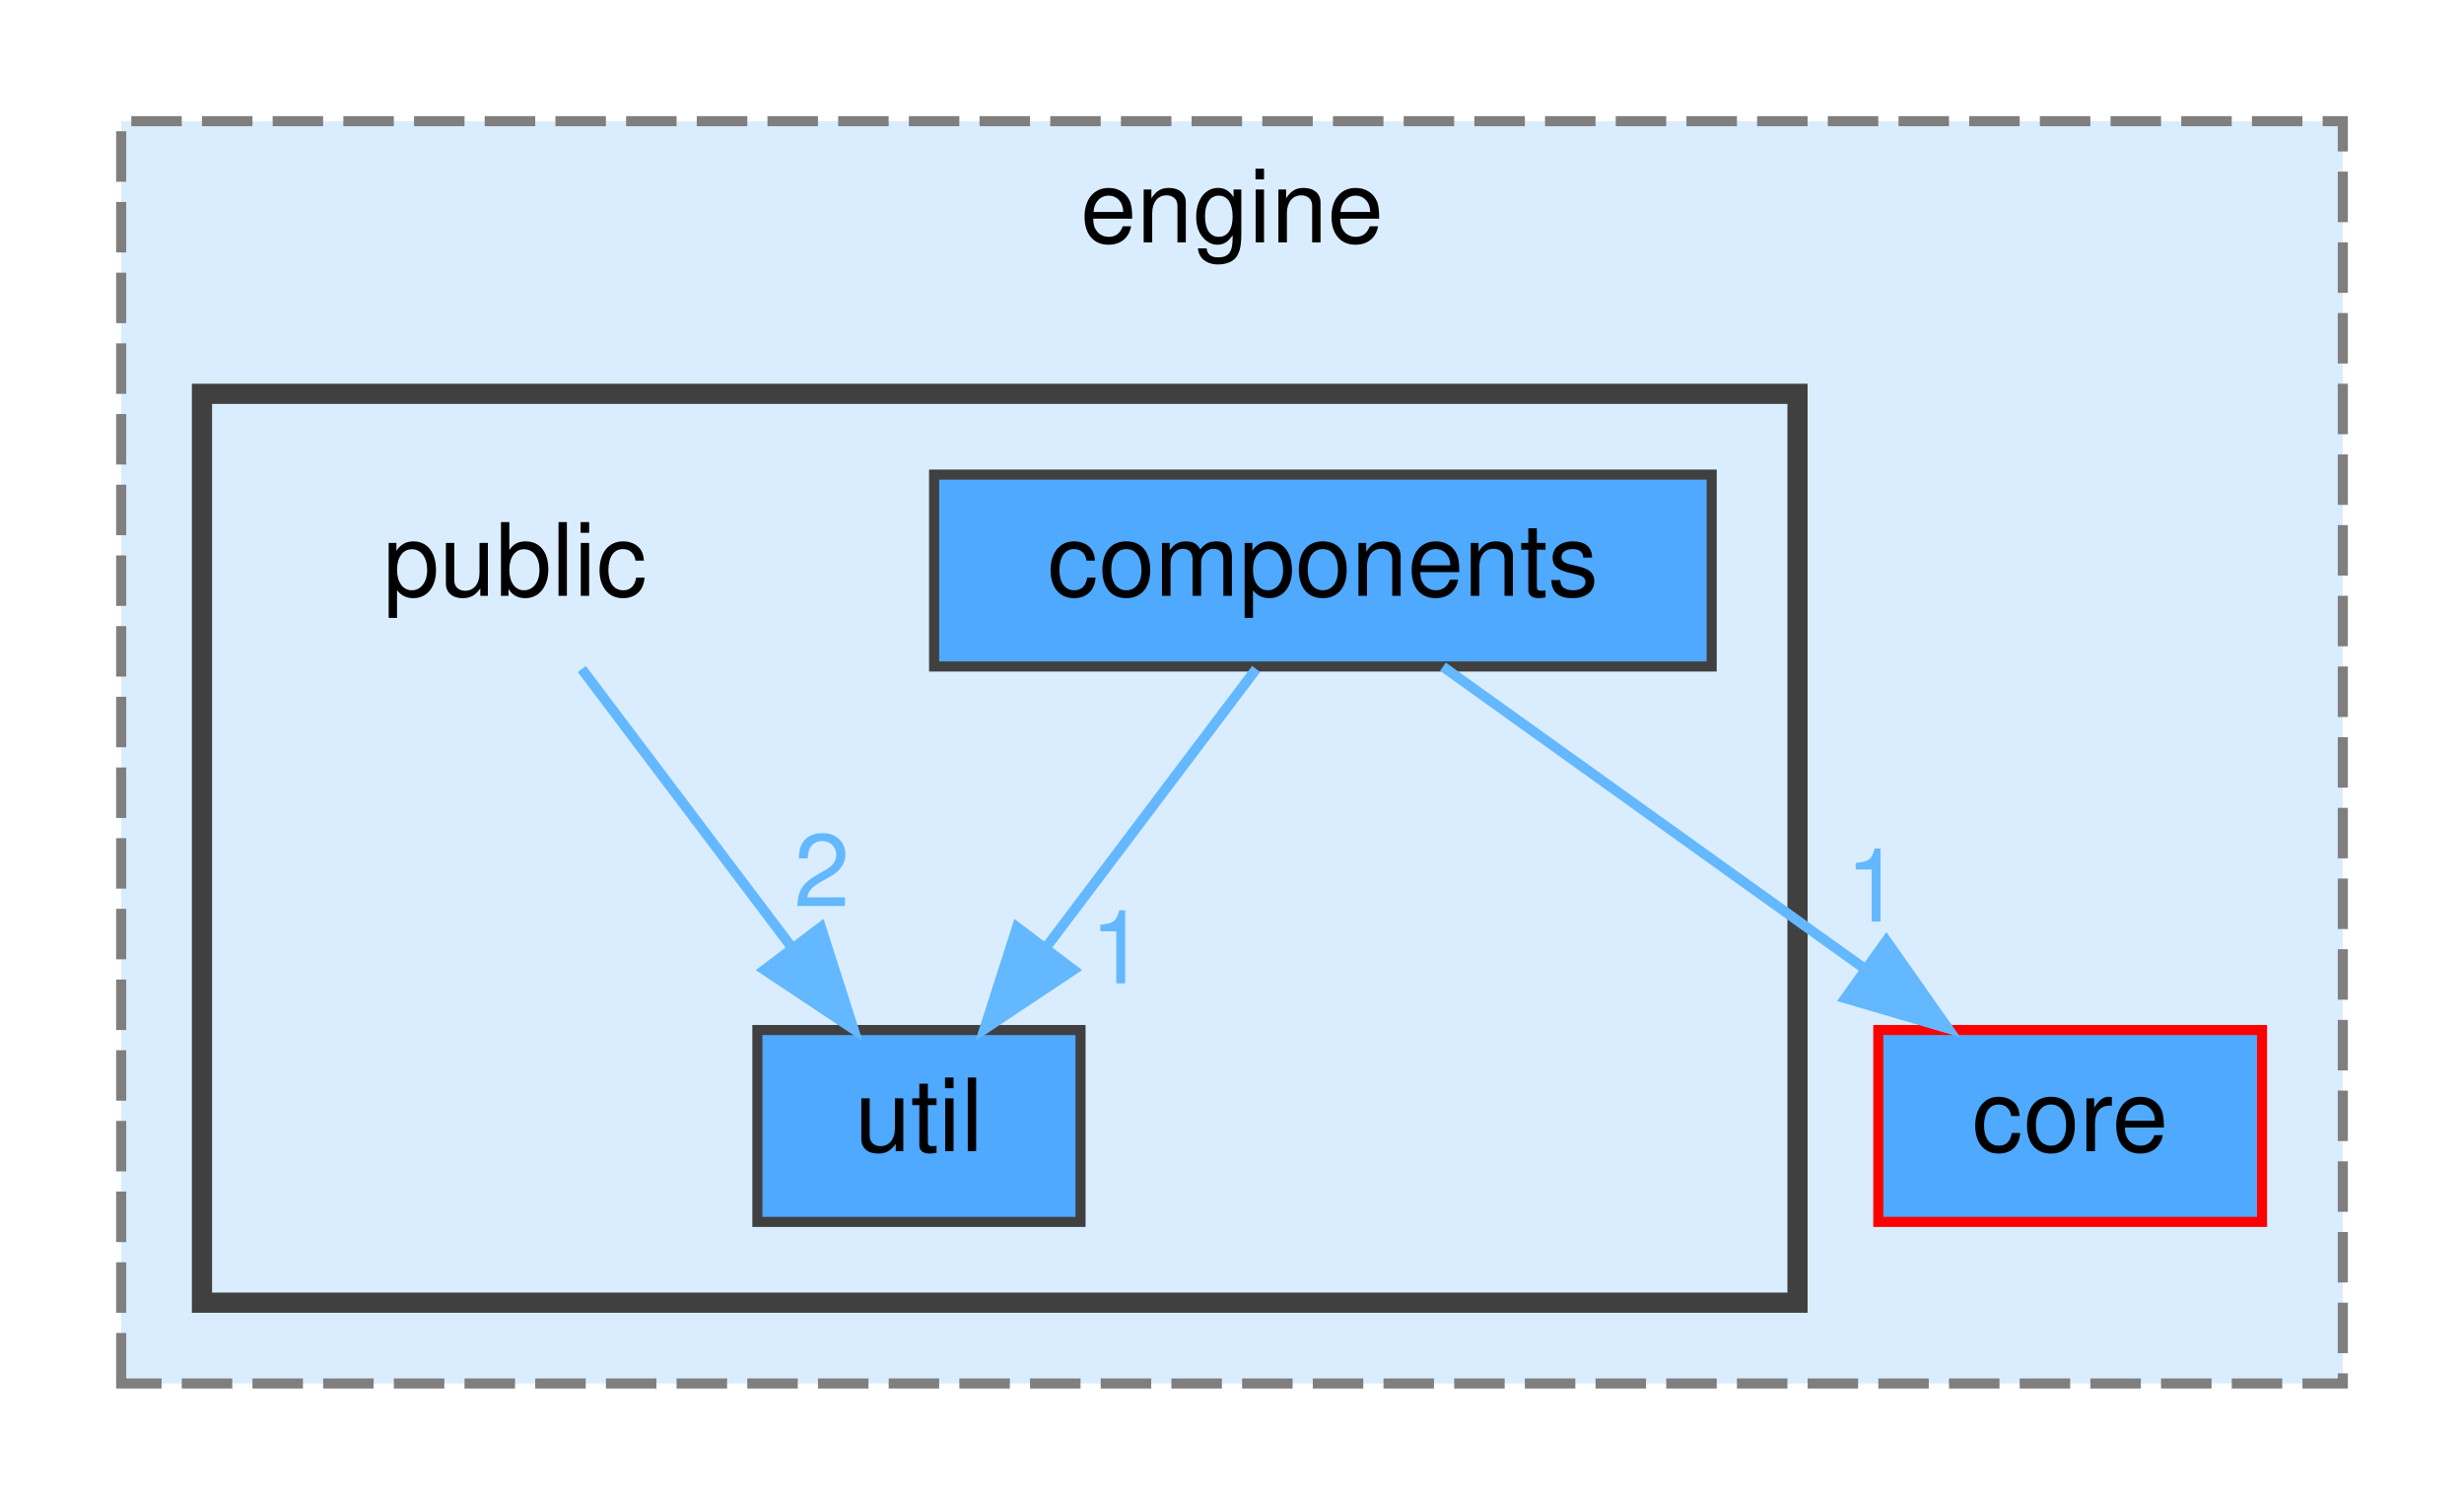
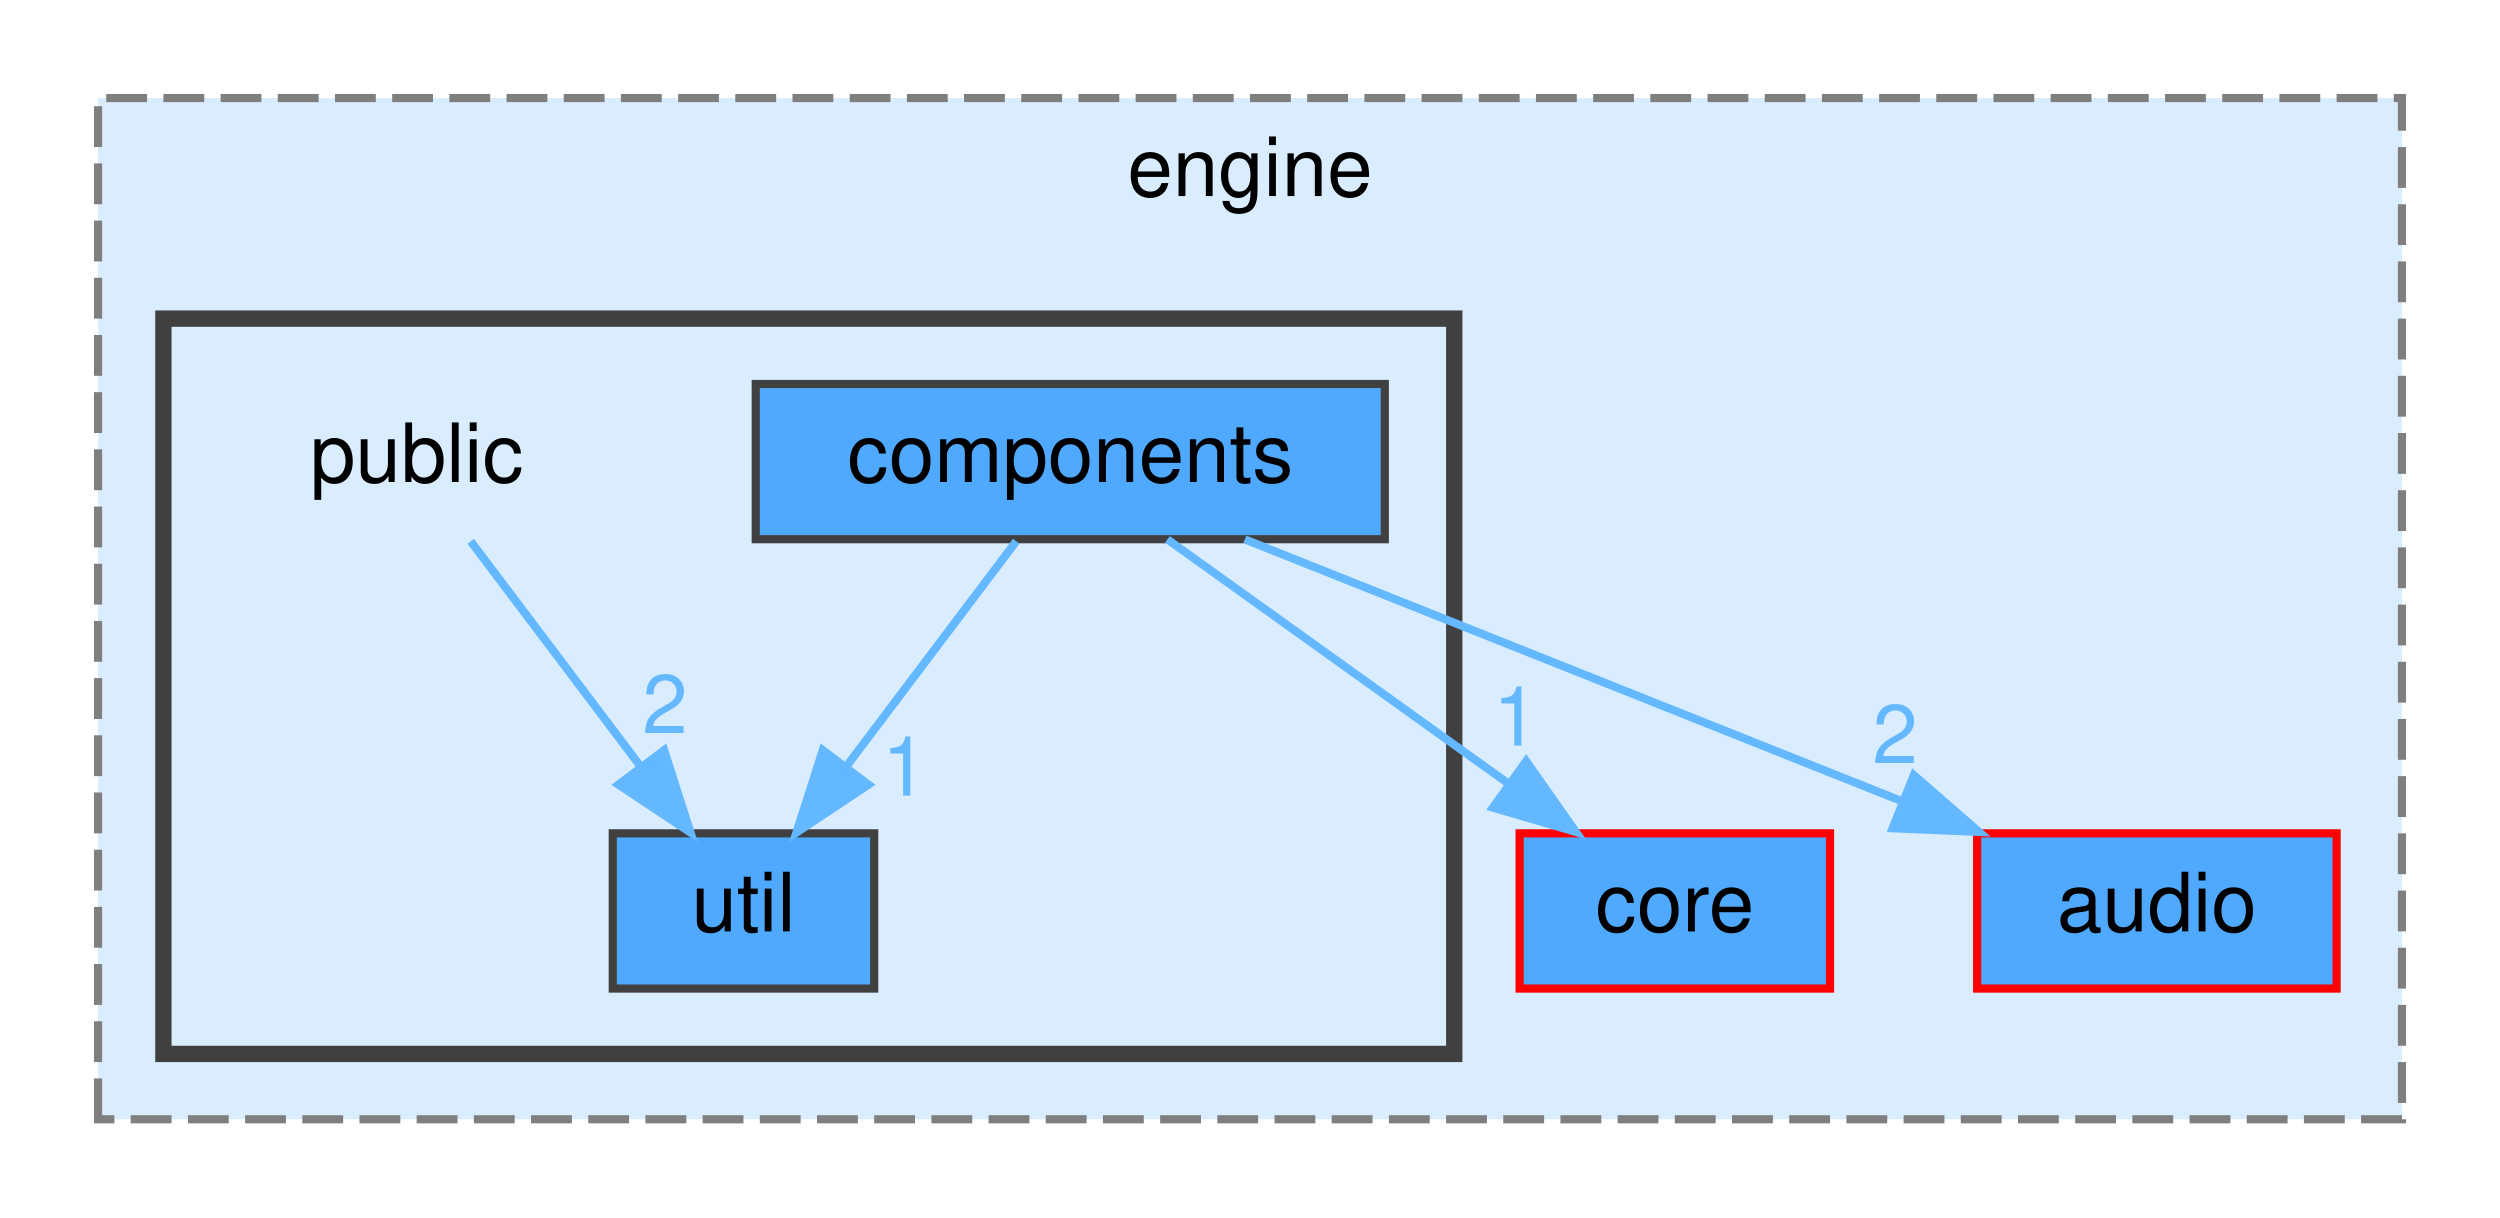
- <svg xmlns="http://www.w3.org/2000/svg" xmlns:xlink="http://www.w3.org/1999/xlink" width="244pt" height="149pt" viewBox="0.00 0.00 244.00 149.00">
+ <svg xmlns="http://www.w3.org/2000/svg" xmlns:xlink="http://www.w3.org/1999/xlink" width="306pt" height="149pt" viewBox="0.00 0.00 306.00 149.00">
  <g id="graph0" class="graph" transform="scale(1 1) rotate(0) translate(4 145)">
    <g id="clust1" class="cluster">
      <g id="a_clust1">
        <a xlink:href="dir_a7f531b1c37460085cedd304cb8df01d.html" target="_top" xlink:title="engine">
-           <polygon fill="#daedff" stroke="#7f7f7f" stroke-dasharray="5,2" points="8,-8 8,-133 228,-133 228,-8 8,-8" />
-           <text text-anchor="middle" x="118" y="-121" font-family="Helvetica,sans-Serif" font-size="10.00">engine</text>
+           <polygon fill="#daedff" stroke="#7f7f7f" stroke-dasharray="5,2" points="8,-8 8,-133 290,-133 290,-8 8,-8" />
+           <text text-anchor="middle" x="149" y="-121" font-family="Helvetica,sans-Serif" font-size="10.00">engine</text>
        </a>
      </g>
    </g>
    <g id="clust2" class="cluster">
      <g id="a_clust2">
        <a xlink:href="dir_449e025360b1e0775671965c2105f9c1.html" target="_top">
          <polygon fill="#daedff" stroke="#404040" stroke-width="2" points="16,-16 16,-106 174,-106 174,-16 16,-16" />
        </a>
      </g>
    </g>
    <g id="node1" class="node">
      <g id="a_node1">
        <a xlink:href="dir_7f643b58e2241519524527f42d96aecd.html" target="_top" xlink:title="core">
          <polygon fill="#4ea9ff" stroke="red" points="220,-43 182,-43 182,-24 220,-24 220,-43" />
          <text text-anchor="middle" x="201" y="-31" font-family="Helvetica,sans-Serif" font-size="10.00">core</text>
        </a>
      </g>
    </g>
    <g id="node2" class="node">
+       <g id="a_node2">
+         <a xlink:href="dir_9f8aea6aa0d0f8b2278afd3a6ed97649.html" target="_top" xlink:title="audio">
+           <polygon fill="#4ea9ff" stroke="red" points="282,-43 238,-43 238,-24 282,-24 282,-43" />
+           <text text-anchor="middle" x="260" y="-31" font-family="Helvetica,sans-Serif" font-size="10.00">audio</text>
+         </a>
+       </g>
+     </g>
+     <g id="node3" class="node">
      <text text-anchor="middle" x="47" y="-86" font-family="Helvetica,sans-Serif" font-size="10.00">public</text>
    </g>
-     <g id="node4" class="node">
-       <g id="a_node4">
+     <g id="node5" class="node">
+       <g id="a_node5">
        <a xlink:href="dir_a49164a242c307165c720613e9741f63.html" target="_top" xlink:title="util">
          <polygon fill="#4ea9ff" stroke="#404040" points="103,-43 71,-43 71,-24 103,-24 103,-43" />
          <text text-anchor="middle" x="87" y="-31" font-family="Helvetica,sans-Serif" font-size="10.00">util</text>
        </a>
      </g>
    </g>
    <g id="edge1" class="edge">
      <g id="a_edge1">
        <a xlink:href="dir_000007_000011.html" target="_top">
          <path fill="none" stroke="#63b8ff" d="M53.61,-78.75C59.26,-71.26 67.54,-60.28 74.45,-51.13" />
          <polygon fill="#63b8ff" stroke="#63b8ff" points="77.29,-53.18 80.52,-43.09 71.7,-48.96 77.29,-53.18" />
        </a>
      </g>
      <g id="a_edge1-headlabel">
        <a xlink:href="dir_000007_000011.html" target="_top" xlink:title="2">
          <text text-anchor="middle" x="77.39" y="-55.26" font-family="Helvetica,sans-Serif" font-size="10.00" fill="#63b8ff">2</text>
        </a>
      </g>
    </g>
-     <g id="node3" class="node">
-       <g id="a_node3">
+     <g id="node4" class="node">
+       <g id="a_node4">
        <a xlink:href="dir_22f028d50d1daeafb0ac763ac6b1fa55.html" target="_top" xlink:title="components">
          <polygon fill="#4ea9ff" stroke="#404040" points="165.5,-98 88.5,-98 88.5,-79 165.5,-79 165.5,-98" />
          <text text-anchor="middle" x="127" y="-86" font-family="Helvetica,sans-Serif" font-size="10.00">components</text>
        </a>
      </g>
    </g>
    <g id="edge2" class="edge">
      <g id="a_edge2">
        <a xlink:href="dir_000001_000002.html" target="_top">
          <path fill="none" stroke="#63b8ff" d="M138.89,-78.98C150.15,-70.92 167.29,-58.65 180.71,-49.03" />
          <polygon fill="#63b8ff" stroke="#63b8ff" points="182.8,-51.84 188.89,-43.17 178.73,-46.15 182.8,-51.84" />
        </a>
      </g>
      <g id="a_edge2-headlabel">
        <a xlink:href="dir_000001_000002.html" target="_top" xlink:title="1">
          <text text-anchor="middle" x="181.53" y="-53.74" font-family="Helvetica,sans-Serif" font-size="10.00" fill="#63b8ff">1</text>
        </a>
      </g>
    </g>
    <g id="edge3" class="edge">
      <g id="a_edge3">
+         <a xlink:href="dir_000001_000000.html" target="_top">
+           <path fill="none" stroke="#63b8ff" d="M148.37,-78.98C170.15,-70.3 204.16,-56.75 228.92,-46.88" />
+           <polygon fill="#63b8ff" stroke="#63b8ff" points="230.25,-50.12 238.24,-43.17 227.66,-43.62 230.25,-50.12" />
+         </a>
+       </g>
+       <g id="a_edge3-headlabel">
+         <a xlink:href="dir_000001_000000.html" target="_top" xlink:title="2">
+           <text text-anchor="middle" x="227.96" y="-51.59" font-family="Helvetica,sans-Serif" font-size="10.00" fill="#63b8ff">2</text>
+         </a>
+       </g>
+     </g>
+     <g id="edge4" class="edge">
+       <g id="a_edge4">
        <a xlink:href="dir_000001_000011.html" target="_top">
          <path fill="none" stroke="#63b8ff" d="M120.39,-78.75C114.74,-71.26 106.46,-60.28 99.55,-51.13" />
          <polygon fill="#63b8ff" stroke="#63b8ff" points="102.3,-48.96 93.48,-43.09 96.71,-53.18 102.3,-48.96" />
        </a>
      </g>
-       <g id="a_edge3-headlabel">
+       <g id="a_edge4-headlabel">
        <a xlink:href="dir_000001_000011.html" target="_top" xlink:title="1">
          <text text-anchor="middle" x="106.73" y="-47.62" font-family="Helvetica,sans-Serif" font-size="10.00" fill="#63b8ff">1</text>
        </a>
      </g>
    </g>
  </g>
</svg>
